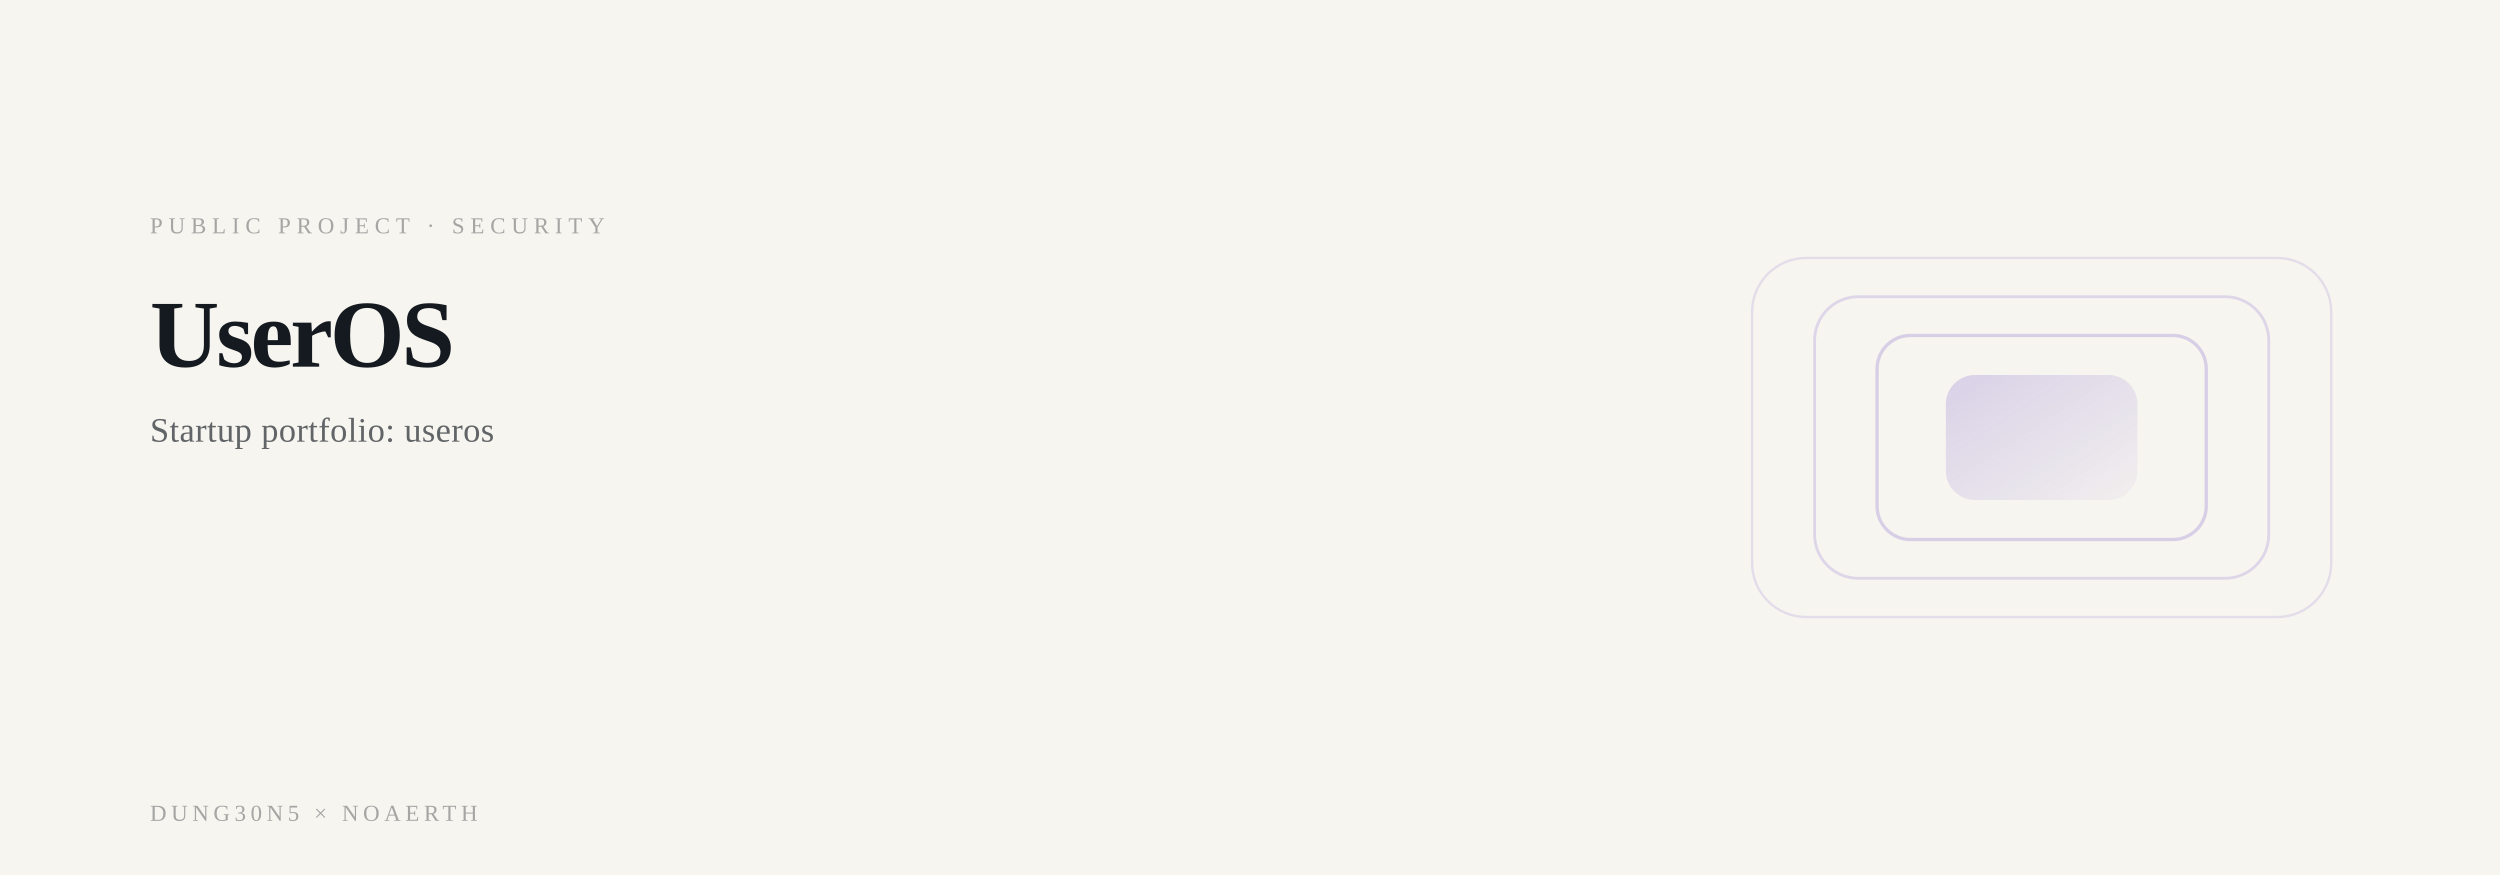
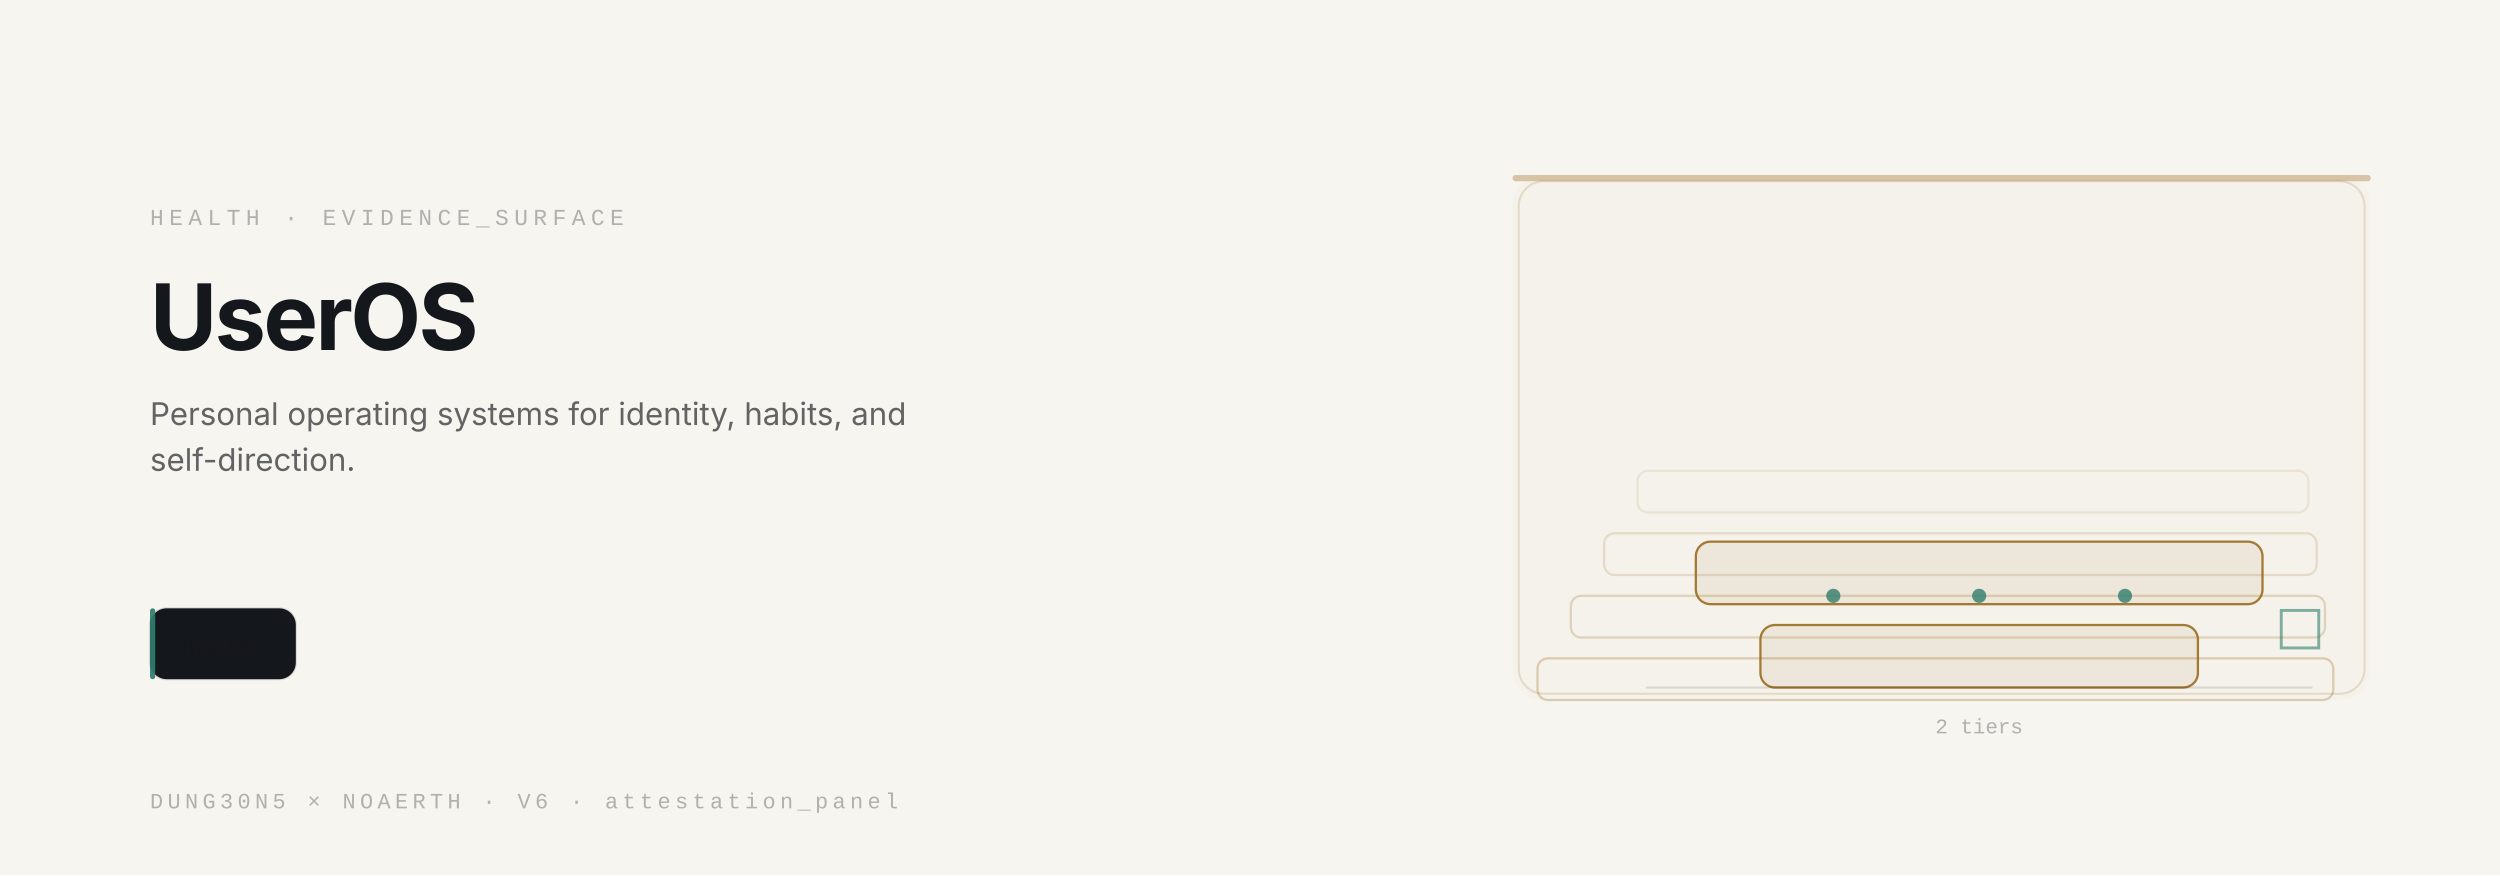
- <svg xmlns="http://www.w3.org/2000/svg" viewBox="0 0 1200 420" width="1200" height="420" role="img" aria-label="UserOS: nested policy frames with a visible boundary edge. Motion depicts policy surfaces assemble into a readable security posture.">
-   <defs>
-     <linearGradient id="hero-useros-light-a" x1="0" y1="0" x2="1" y2="1">
-       <stop offset="0" stop-color="#9d8bd6" stop-opacity="0.85" />
-       <stop offset="1" stop-color="#9d8bd6" stop-opacity="0.15" />
-     </linearGradient>
-   </defs>
+ <svg xmlns="http://www.w3.org/2000/svg" viewBox="0 0 1200 420" width="1200" height="420" role="img" aria-label="UserOS: claims stack into tiers, and evidence is carried up to be checked">
  <rect width="1200" height="420" fill="#f7f5f0" />
-   <rect x="901" y="161.02" width="158" height="97.96" rx="16" fill="none" stroke="#9d8bd6" stroke-width="1.60" opacity="0.36" />
-   <rect x="871" y="142.42" width="218" height="135.16" rx="21" fill="none" stroke="#9d8bd6" stroke-width="1.38" opacity="0.29" />
-   <rect x="841" y="123.82" width="278" height="172.36" rx="26" fill="none" stroke="#9d8bd6" stroke-width="1.16" opacity="0.23" />
-   <rect x="934" y="180" width="92" height="60" rx="14" fill="url(#hero-useros-light-a)" opacity="0.40" />
-   <text x="72" y="112" fill="#141a205c" font-size="11" letter-spacing="2.8">PUBLIC PROJECT · SECURITY</text>
-   <text x="72" y="176" fill="#141a20" font-size="46" font-weight="660" letter-spacing="-1.4">UserOS</text>
-   <text x="72" y="212" fill="#141a20a8" font-size="16.5" letter-spacing="0.2">Startup portfolio: useros</text>
-   <rect x="72" y="266" width="106" height="40" rx="9" fill="#141a20" fill-opacity="0.05" stroke="#f4efe424" stroke-width="1.1" opacity="0">
-     <animate attributeName="opacity" from="0" to="1" dur="0.5s" begin="0.50s" fill="freeze" />
-   </rect>
-   <rect x="72" y="266" width="2.5" height="40" rx="1.2" fill="#9d8bd6" opacity="0">
-     <animate attributeName="opacity" from="0" to="0.9" dur="0.5s" begin="0.50s" fill="freeze" />
-   </rect>
-   <text x="125" y="291" fill="#141a20" font-size="11.5" text-anchor="middle" font-family="ui-monospace,SFMono-Regular,Menlo,monospace" opacity="0">policy<animate attributeName="opacity" from="0" to="1" dur="0.5s" begin="0.65s" fill="freeze" />
-   </text>
-   <rect x="194" y="266" width="106" height="40" rx="9" fill="#141a20" fill-opacity="0.05" stroke="#f4efe424" stroke-width="1.1" opacity="0">
-     <animate attributeName="opacity" from="0" to="1" dur="0.5s" begin="1.00s" fill="freeze" />
-   </rect>
-   <rect x="194" y="266" width="2.5" height="40" rx="1.2" fill="#9d8bd6" opacity="0">
-     <animate attributeName="opacity" from="0" to="0.9" dur="0.5s" begin="1.00s" fill="freeze" />
-   </rect>
-   <text x="247" y="291" fill="#141a20" font-size="11.5" text-anchor="middle" font-family="ui-monospace,SFMono-Regular,Menlo,monospace" opacity="0">control<animate attributeName="opacity" from="0" to="1" dur="0.5s" begin="1.15s" fill="freeze" />
-   </text>
-   <rect x="316" y="266" width="106" height="40" rx="9" fill="#141a20" fill-opacity="0.05" stroke="#f4efe424" stroke-width="1.1" opacity="0">
-     <animate attributeName="opacity" from="0" to="1" dur="0.5s" begin="1.50s" fill="freeze" />
-   </rect>
-   <rect x="316" y="266" width="2.5" height="40" rx="1.2" fill="#e7c27a" opacity="0">
-     <animate attributeName="opacity" from="0" to="0.9" dur="0.5s" begin="1.50s" fill="freeze" />
-   </rect>
-   <text x="369" y="291" fill="#141a20" font-size="11.5" text-anchor="middle" font-family="ui-monospace,SFMono-Regular,Menlo,monospace" opacity="0">evidence<animate attributeName="opacity" from="0" to="1" dur="0.5s" begin="1.65s" fill="freeze" />
-   </text>
-   <text x="72" y="394" fill="#141a205c" font-size="11" letter-spacing="2.2">DUNG30N5 × NOAERTH</text>
+   <text x="72" y="108" font-family="ui-monospace, SFMono-Regular, Menlo, Monaco, Consolas, 'Liberation Mono', monospace" font-size="11" letter-spacing="2.6" fill="#14171c4f">HEALTH · EVIDENCE_SURFACE</text>
+   <text x="72" y="168" font-family="-apple-system, BlinkMacSystemFont, 'Segoe UI', Inter, Helvetica, Arial, sans-serif" font-size="44" font-weight="660" letter-spacing="-1.2" fill="#14171c">UserOS</text>
+   <text x="72" y="204" font-family="-apple-system, BlinkMacSystemFont, 'Segoe UI', Inter, Helvetica, Arial, sans-serif" font-size="15" fill="#14171ca8">Personal operating systems for identity, habits, and</text>
+   <text x="72" y="226" font-family="-apple-system, BlinkMacSystemFont, 'Segoe UI', Inter, Helvetica, Arial, sans-serif" font-size="15" fill="#14171ca8">self-direction.</text>
+   <rect x="72.0" y="292.0" width="70.0" height="34.0" rx="8" fill="#14171c" stroke="#14171c1f" stroke-width="1.1" />
+   <rect x="72.0" y="292.0" width="2.5" height="34.0" rx="1.2" fill="#2f7d6c" opacity="0.92" />
+   <text x="107.0" y="314" font-family="ui-monospace, SFMono-Regular, Menlo, Monaco, Consolas, 'Liberation Mono', monospace" font-size="11" fill="#14171c" fill-opacity="0.82" text-anchor="middle">health</text>
+   <rect x="726.0" y="84.0" width="412.0" height="252.0" rx="14" fill="#9a6b1f" fill-opacity="0.02" />
+   <rect x="729.0" y="87.0" width="406.0" height="246.0" rx="12" fill="none" stroke="#9a6b1f" stroke-width="1" stroke-opacity="0.18" />
+   <rect x="738.0" y="316.0" width="382.0" height="20" rx="5" fill="none" stroke="#9a6b1f" stroke-width="1.1" opacity="0.30" />
+   <rect x="754.0" y="286.0" width="362.0" height="20" rx="5" fill="none" stroke="#9a6b1f" stroke-width="1.1" opacity="0.24" />
+   <rect x="770.0" y="256.0" width="342.0" height="20" rx="5" fill="none" stroke="#9a6b1f" stroke-width="1.1" opacity="0.18" />
+   <rect x="786.0" y="226.0" width="322.0" height="20" rx="5" fill="none" stroke="#9a6b1f" stroke-width="1.1" opacity="0.12" />
+   <rect x="726.0" y="84.0" width="412.0" height="3" rx="1.5" fill="#9a6b1f" opacity="0.35" />
+   <path d="M1095.0 293.0 h18 v18 h-18 z" fill="none" stroke="#2f7d6c" stroke-width="1.4" opacity="0.6" />
+   <rect x="845.0" y="300.0" width="210.0" height="30" rx="7" fill="#9a6b1f" fill-opacity="0.09" stroke="#9a6b1f" stroke-width="1.1" opacity="0.9" />
+   <rect x="814.0" y="260.0" width="272.0" height="30" rx="7" fill="#9a6b1f" fill-opacity="0.09" stroke="#9a6b1f" stroke-width="1.1" opacity="0.9" />
+   <circle cx="880" cy="286" r="3.4" fill="#2f7d6c" opacity="0.8" />
+   <circle cx="950" cy="286" r="3.4" fill="#2f7d6c" opacity="0.8" />
+   <circle cx="1020" cy="286" r="3.4" fill="#2f7d6c" opacity="0.8" />
+   <line x1="790" y1="330" x2="1110" y2="330" stroke="#14171c1f" stroke-width="1" />
+   <text x="950" y="352" font-family="ui-monospace, SFMono-Regular, Menlo, Monaco, Consolas, 'Liberation Mono', monospace" font-size="10" fill="#14171c4f" text-anchor="middle">2 tiers</text>
+   <text x="72" y="388" font-family="ui-monospace, SFMono-Regular, Menlo, Monaco, Consolas, 'Liberation Mono', monospace" font-size="10.5" letter-spacing="2.1" fill="#14171c4f">DUNG30N5 × NOAERTH · V6 · attestation_panel</text>
</svg>
